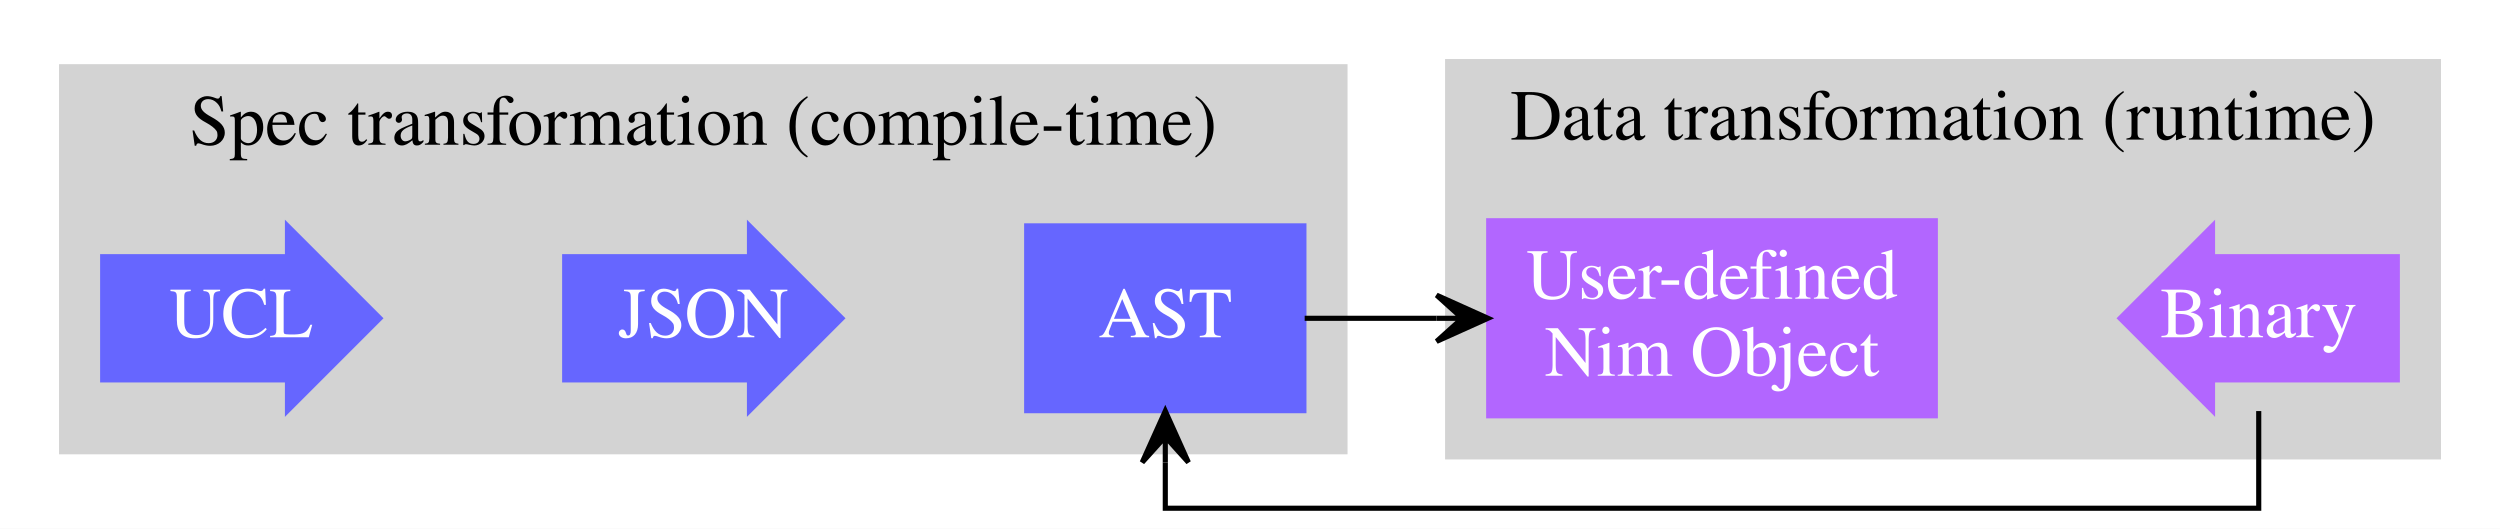
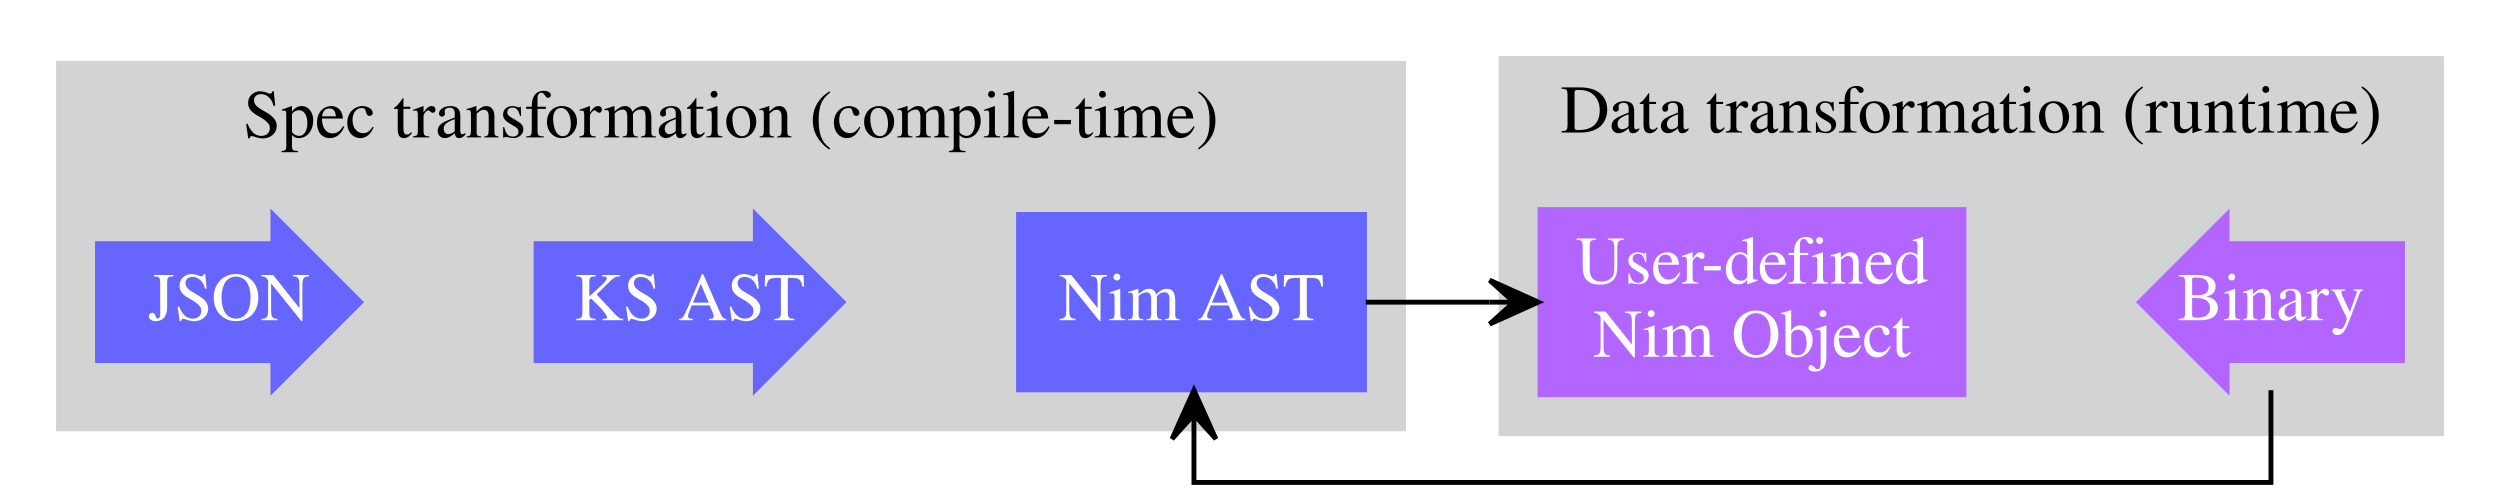
- <svg xmlns="http://www.w3.org/2000/svg" width="487pt" height="103pt" viewBox="0.00 0.00 487.00 103.00">
+ <svg xmlns="http://www.w3.org/2000/svg" width="513pt" height="103pt" viewBox="0.00 0.00 513.00 103.00">
  <g id="graph0" class="graph" transform="scale(1 1) rotate(0) translate(4 99)">
-     <polygon fill="white" stroke="transparent" points="-4,4 -4,-99 483,-99 483,4 -4,4" />
+     <polygon fill="white" stroke="transparent" points="-4,4 -4,-99 509,-99 509,4 -4,4" />
    <g id="clust1" class="cluster">
-       <polygon fill="lightgrey" stroke="lightgrey" points="8,-11 8,-86 258,-86 258,-11 8,-11" />
-       <text text-anchor="middle" x="133" y="-70.8" font-family="Times,serif" font-size="14.00">Spec transformation (compile-time)</text>
+       <polygon fill="lightgrey" stroke="lightgrey" points="8,-11 8,-86 284,-86 284,-11 8,-11" />
+       <text text-anchor="middle" x="146" y="-70.8" font-family="Times,serif" font-size="14.00">Spec transformation (compile-time)</text>
    </g>
    <g id="clust2" class="cluster">
-       <polygon fill="lightgrey" stroke="lightgrey" points="278,-10 278,-87 471,-87 471,-10 278,-10" />
-       <text text-anchor="middle" x="374.5" y="-71.8" font-family="Times,serif" font-size="14.00">Data transformation (runtime)</text>
+       <polygon fill="lightgrey" stroke="lightgrey" points="304,-10 304,-87 497,-87 497,-10 304,-10" />
+       <text text-anchor="middle" x="400.5" y="-71.8" font-family="Times,serif" font-size="14.00">Data transformation (runtime)</text>
    </g>
    <g id="node1" class="node">
      <polygon fill="#6666ff" stroke="#6666ff" points="52,-49 16,-49 16,-25 52,-25 52,-19 70,-37 52,-55 52,-49" />
-       <text text-anchor="middle" x="43" y="-33.3" font-family="Times,serif" font-size="14.00" fill="white">UCL</text>
+       <text text-anchor="middle" x="43" y="-33.3" font-family="Times,serif" font-size="14.00" fill="white">JSON</text>
    </g>
    <g id="node2" class="node">
-       <polygon fill="#6666ff" stroke="#6666ff" points="142,-49 106,-49 106,-25 142,-25 142,-19 160,-37 142,-55 142,-49" />
-       <text text-anchor="middle" x="133" y="-33.3" font-family="Times,serif" font-size="14.00" fill="white">JSON</text>
+       <polygon fill="#6666ff" stroke="#6666ff" points="151,-49 106,-49 106,-25 151,-25 151,-19 169,-37 151,-55 151,-49" />
+       <text text-anchor="middle" x="137.5" y="-33.3" font-family="Times,serif" font-size="14.00" fill="white">KS AST</text>
    </g>
    <g id="node3" class="node">
-       <polygon fill="#6666ff" stroke="#6666ff" points="250,-55 196,-55 196,-19 250,-19 250,-55" />
-       <text text-anchor="middle" x="223" y="-33.3" font-family="Times,serif" font-size="14.00" fill="white">AST</text>
+       <polygon fill="#6666ff" stroke="#6666ff" points="276,-55 205,-55 205,-19 276,-19 276,-55" />
+       <text text-anchor="middle" x="240.5" y="-33.3" font-family="Times,serif" font-size="14.00" fill="white">Nim AST</text>
    </g>
    <g id="node4" class="node">
-       <polygon fill="#b266ff" stroke="#b266ff" points="373,-56 286,-56 286,-18 373,-18 373,-56" />
-       <text text-anchor="middle" x="329.5" y="-40.8" font-family="Times,serif" font-size="14.00" fill="white">User-defined</text>
-       <text text-anchor="middle" x="329.5" y="-25.8" font-family="Times,serif" font-size="14.00" fill="white">Nim Object</text>
+       <polygon fill="#b266ff" stroke="#b266ff" points="399,-56 312,-56 312,-18 399,-18 399,-56" />
+       <text text-anchor="middle" x="355.5" y="-40.8" font-family="Times,serif" font-size="14.00" fill="white">User-defined</text>
+       <text text-anchor="middle" x="355.5" y="-25.8" font-family="Times,serif" font-size="14.00" fill="white">Nim Object</text>
    </g>
    <g id="edge3" class="edge">
-       <path fill="none" stroke="black" d="M250.15,-37C250.15,-37 275.85,-37 275.85,-37" />
-       <polygon fill="black" stroke="black" points="285.85,-37 275.85,-41.5 280.85,-37 275.85,-37 275.85,-37 275.85,-37 280.85,-37 275.85,-32.5 285.85,-37 285.85,-37" />
+       <path fill="none" stroke="black" d="M276.26,-37C276.26,-37 301.67,-37 301.67,-37" />
+       <polygon fill="black" stroke="black" points="311.67,-37 301.67,-41.5 306.67,-37 301.67,-37 301.67,-37 301.67,-37 306.67,-37 301.67,-32.5 311.67,-37 311.67,-37" />
    </g>
    <g id="node5" class="node">
-       <polygon fill="#b266ff" stroke="#b266ff" points="463,-49 427,-49 427,-55 409,-37 427,-19 427,-25 463,-25 463,-49" />
-       <text text-anchor="middle" x="436" y="-33.3" font-family="Times,serif" font-size="14.00" fill="white">Binary</text>
+       <polygon fill="#b266ff" stroke="#b266ff" points="489,-49 453,-49 453,-55 435,-37 453,-19 453,-25 489,-25 489,-49" />
+       <text text-anchor="middle" x="462" y="-33.3" font-family="Times,serif" font-size="14.00" fill="white">Binary</text>
    </g>
    <g id="edge5" class="edge">
-       <path fill="none" stroke="black" d="M436,-18.93C436,-9.54 436,0 436,0 436,0 223,0 223,0 223,0 223,-8.93 223,-8.93" />
-       <polygon fill="black" stroke="black" points="223,-18.93 218.5,-8.93 223,-13.93 223,-8.93 223,-8.93 223,-8.93 223,-13.93 227.5,-8.93 223,-18.93 223,-18.93" />
+       <path fill="none" stroke="black" d="M462,-18.93C462,-9.54 462,0 462,0 462,0 241,0 241,0 241,0 241,-8.93 241,-8.93" />
+       <polygon fill="black" stroke="black" points="241,-18.93 236.5,-8.93 241,-13.93 241,-8.93 241,-8.93 241,-8.93 241,-13.93 245.5,-8.93 241,-18.93 241,-18.93" />
    </g>
  </g>
</svg>
